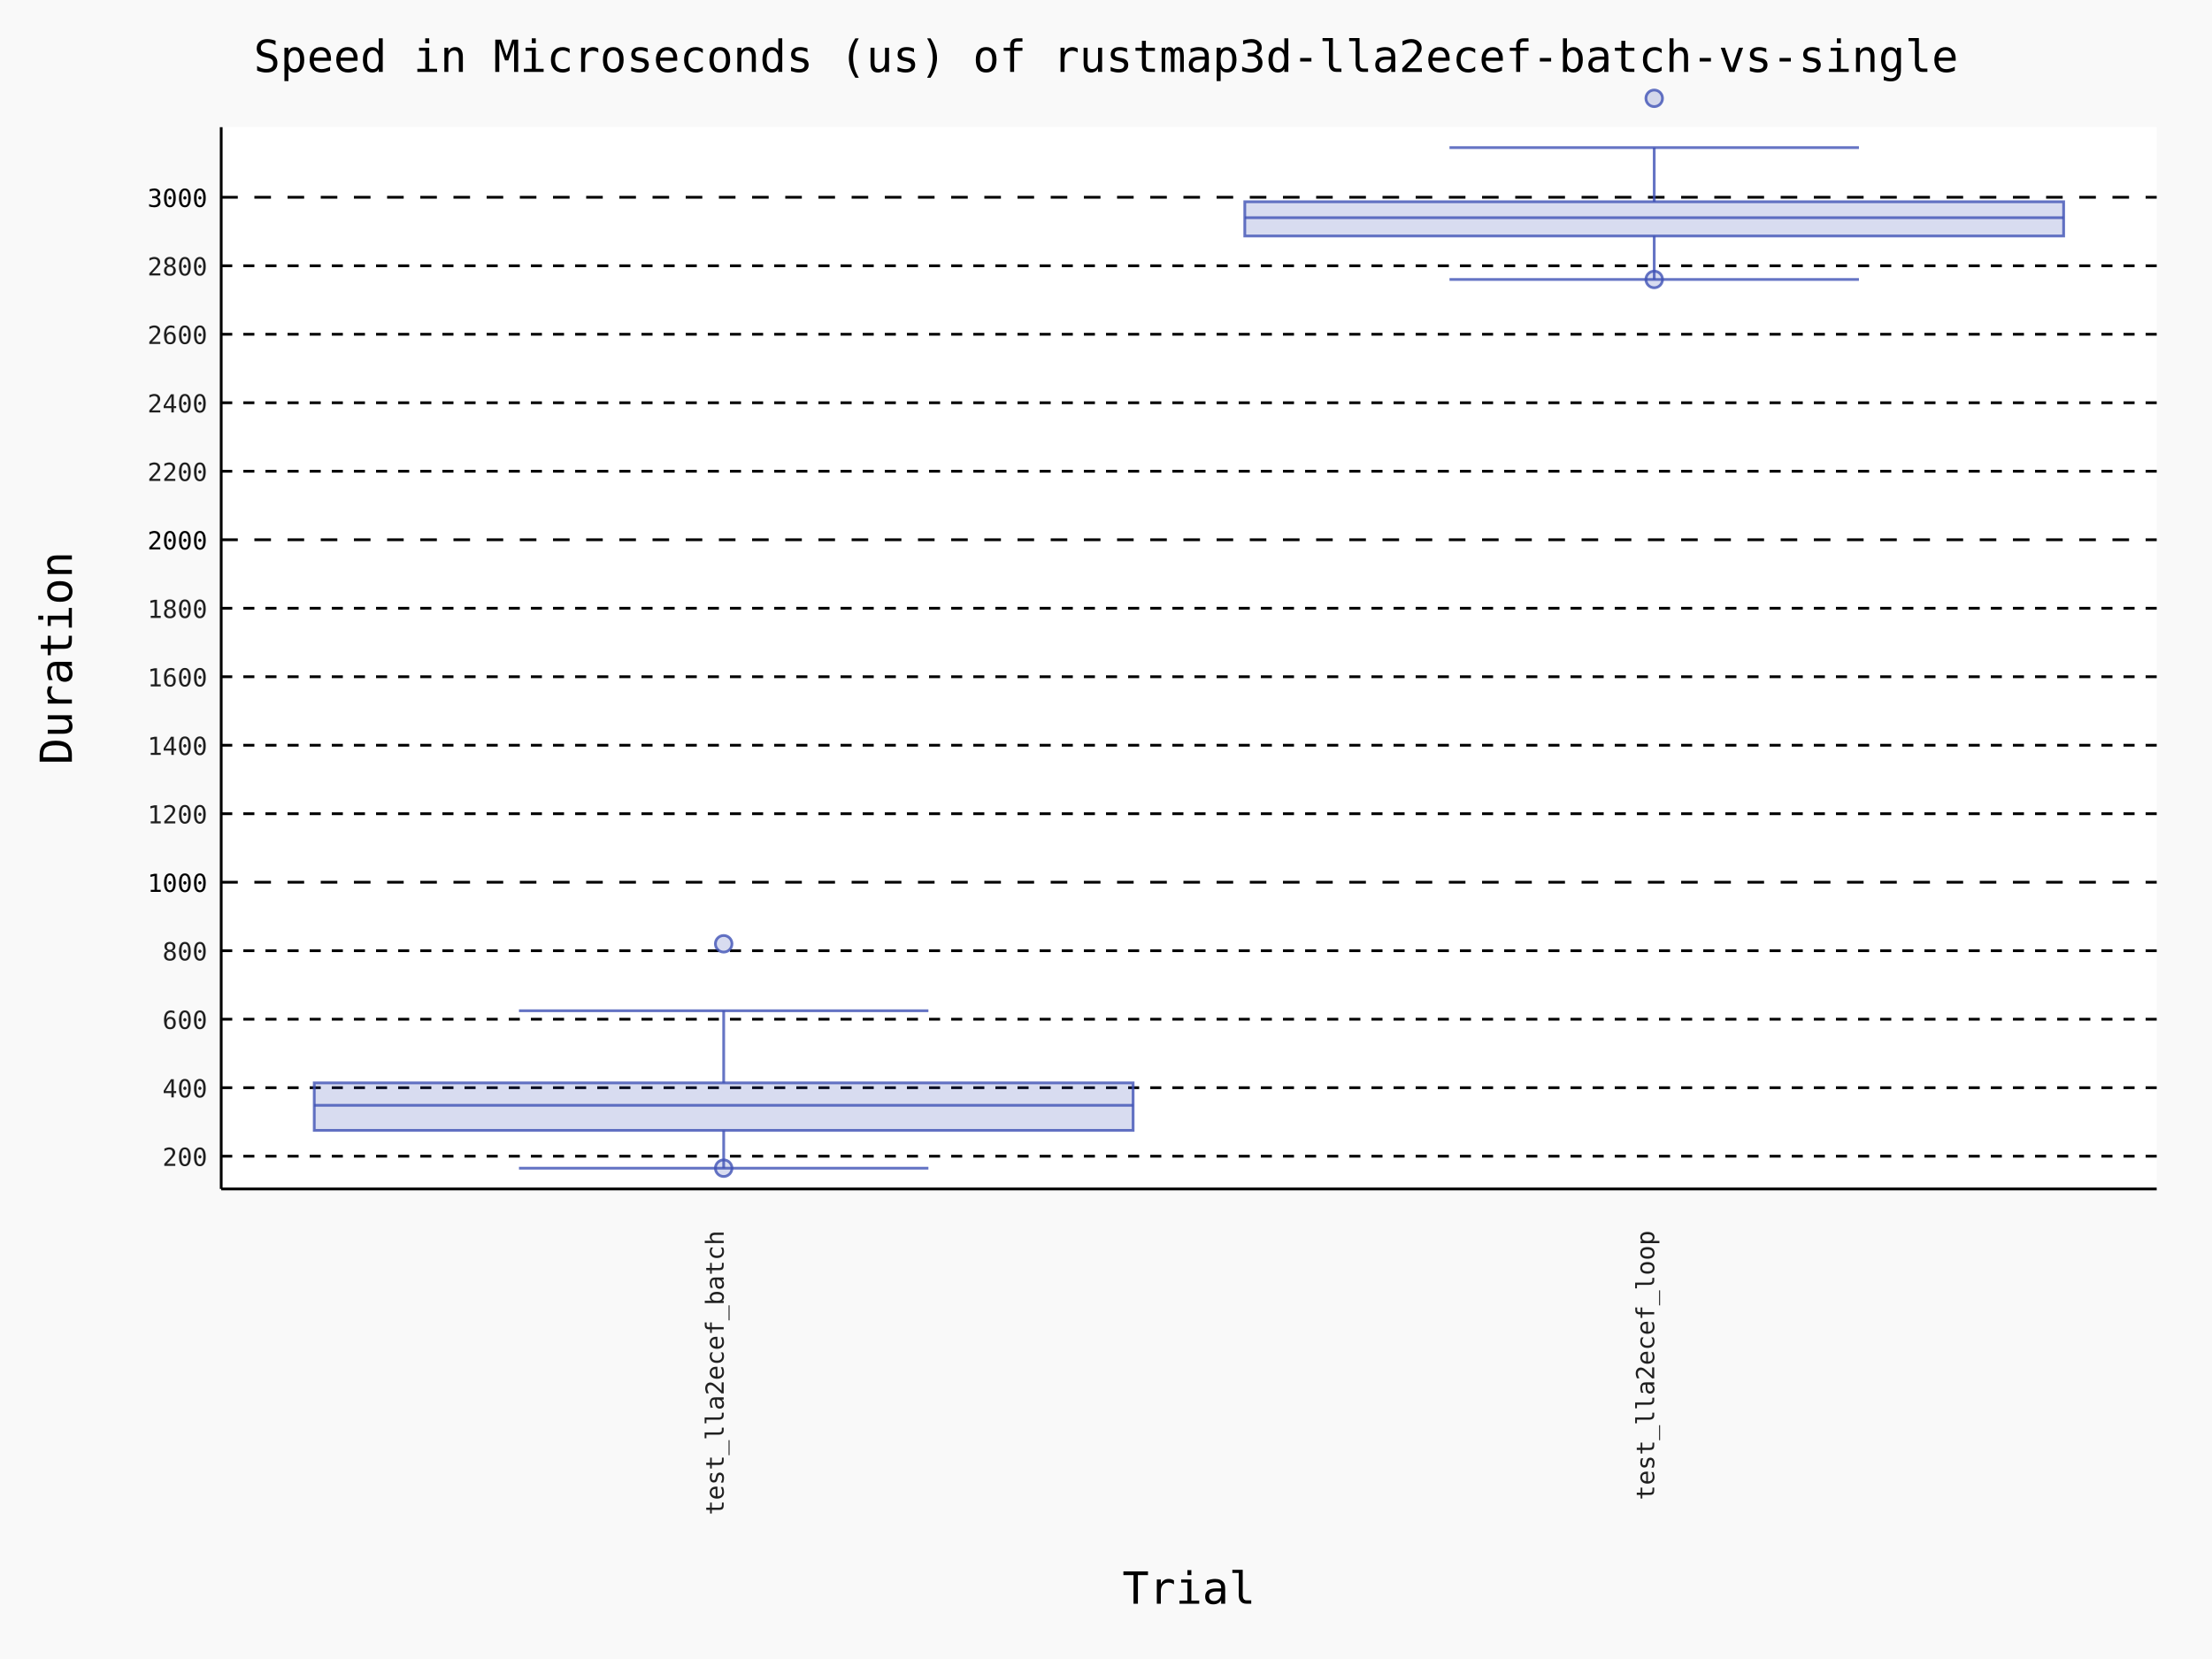
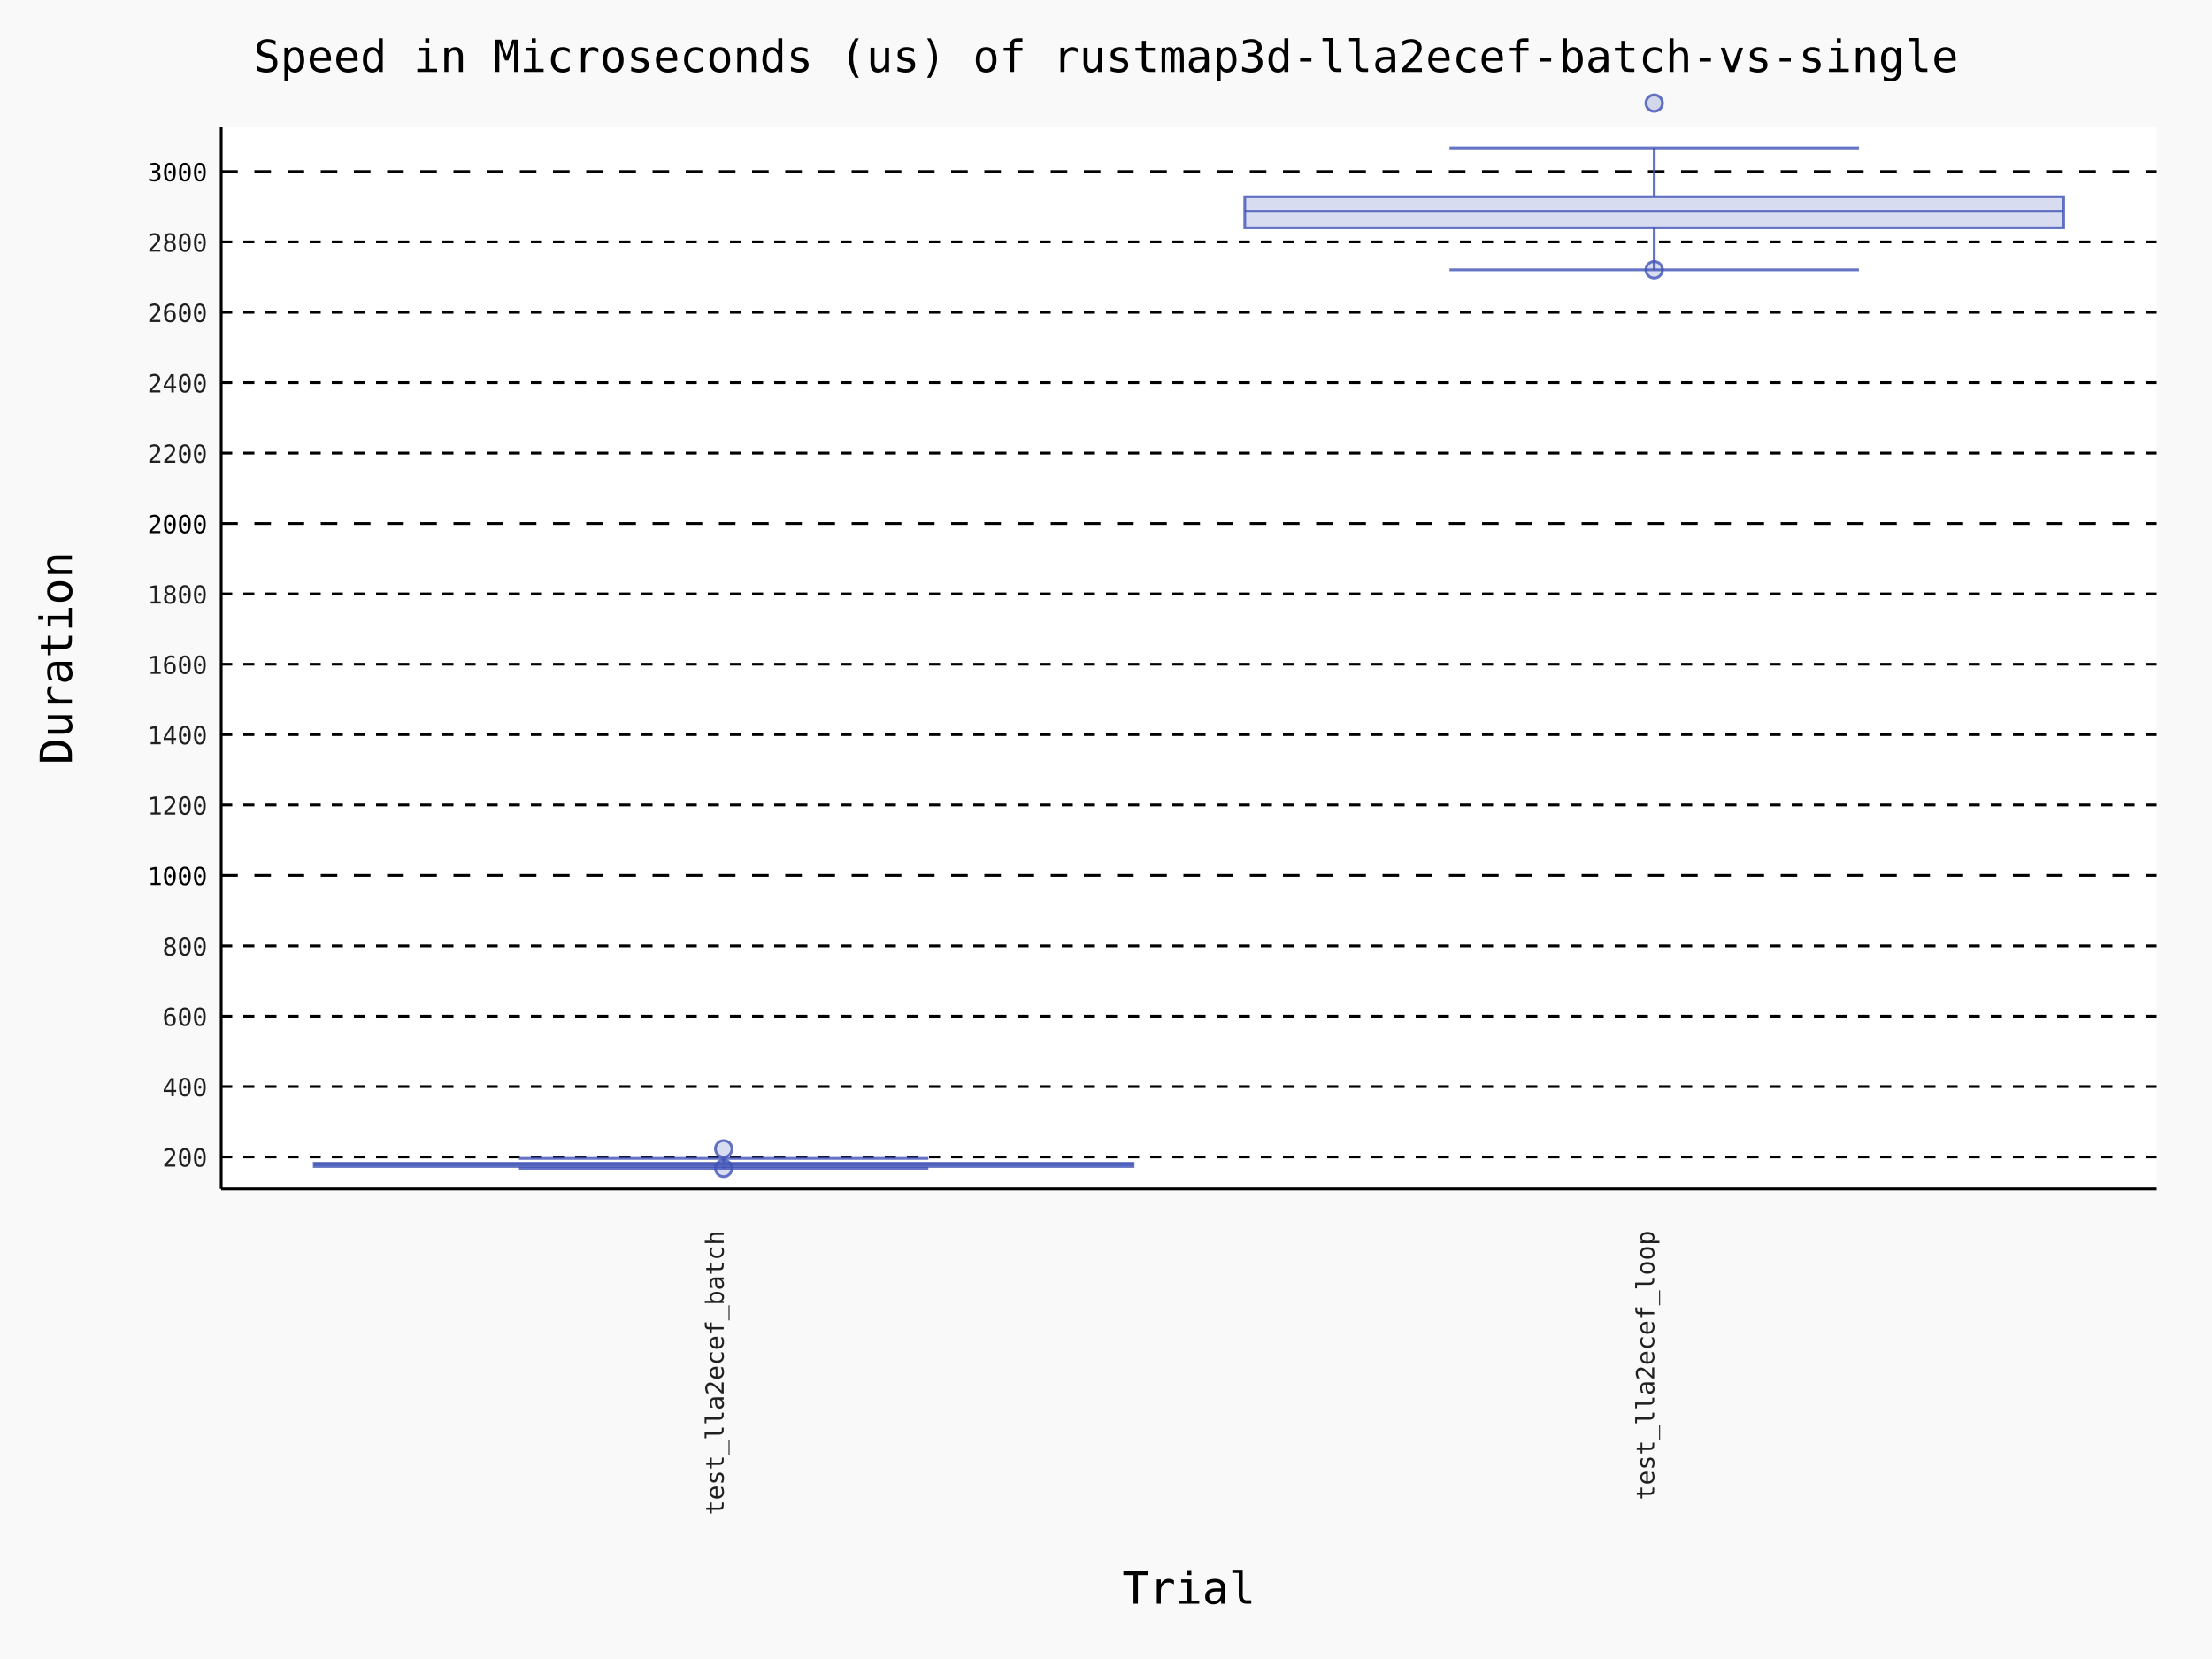
- <svg xmlns="http://www.w3.org/2000/svg" id="chart-5783635e-0695-41eb-90a0-9381d2ed62cd" class="pygal-chart" viewBox="0 0 800 600">
+ <svg xmlns="http://www.w3.org/2000/svg" id="chart-c8f43523-716d-4bdf-be07-a462292405f2" class="pygal-chart" viewBox="0 0 800 600">
  <defs>
-     <style type="text/css">#chart-5783635e-0695-41eb-90a0-9381d2ed62cd{-webkit-user-select:none;-webkit-font-smoothing:antialiased;font-family:Consolas,"Deja Vu Sans Mono","Bitstream Vera Sans Mono","Courier New",monospace}#chart-5783635e-0695-41eb-90a0-9381d2ed62cd .title{font-family:Consolas,"Deja Vu Sans Mono","Bitstream Vera Sans Mono","Courier New",monospace;font-size:16px}#chart-5783635e-0695-41eb-90a0-9381d2ed62cd .legends .legend text{font-family:Consolas,"Deja Vu Sans Mono","Bitstream Vera Sans Mono","Courier New",monospace;font-size:14px}#chart-5783635e-0695-41eb-90a0-9381d2ed62cd .axis text{font-family:Consolas,"Deja Vu Sans Mono","Bitstream Vera Sans Mono","Courier New",monospace;font-size:10px}#chart-5783635e-0695-41eb-90a0-9381d2ed62cd .axis text.major{font-family:Consolas,"Deja Vu Sans Mono","Bitstream Vera Sans Mono","Courier New",monospace;font-size:10px}#chart-5783635e-0695-41eb-90a0-9381d2ed62cd .text-overlay text.value{font-family:Consolas,"Deja Vu Sans Mono","Bitstream Vera Sans Mono","Courier New",monospace;font-size:16px}#chart-5783635e-0695-41eb-90a0-9381d2ed62cd .text-overlay text.label{font-family:Consolas,"Deja Vu Sans Mono","Bitstream Vera Sans Mono","Courier New",monospace;font-size:10px}#chart-5783635e-0695-41eb-90a0-9381d2ed62cd .tooltip{font-family:Consolas,"Deja Vu Sans Mono","Bitstream Vera Sans Mono","Courier New",monospace;font-size:14px}#chart-5783635e-0695-41eb-90a0-9381d2ed62cd text.no_data{font-family:Consolas,"Deja Vu Sans Mono","Bitstream Vera Sans Mono","Courier New",monospace;font-size:64px}
- #chart-5783635e-0695-41eb-90a0-9381d2ed62cd{background-color:rgba(249,249,249,1)}#chart-5783635e-0695-41eb-90a0-9381d2ed62cd path,#chart-5783635e-0695-41eb-90a0-9381d2ed62cd line,#chart-5783635e-0695-41eb-90a0-9381d2ed62cd rect,#chart-5783635e-0695-41eb-90a0-9381d2ed62cd circle{-webkit-transition:150ms;-moz-transition:150ms;transition:150ms}#chart-5783635e-0695-41eb-90a0-9381d2ed62cd .graph &gt; .background{fill:rgba(249,249,249,1)}#chart-5783635e-0695-41eb-90a0-9381d2ed62cd .plot &gt; .background{fill:rgba(255,255,255,1)}#chart-5783635e-0695-41eb-90a0-9381d2ed62cd .graph{fill:rgba(0,0,0,.87)}#chart-5783635e-0695-41eb-90a0-9381d2ed62cd text.no_data{fill:rgba(0,0,0,1)}#chart-5783635e-0695-41eb-90a0-9381d2ed62cd .title{fill:rgba(0,0,0,1)}#chart-5783635e-0695-41eb-90a0-9381d2ed62cd .legends .legend text{fill:rgba(0,0,0,.87)}#chart-5783635e-0695-41eb-90a0-9381d2ed62cd .legends .legend:hover text{fill:rgba(0,0,0,1)}#chart-5783635e-0695-41eb-90a0-9381d2ed62cd .axis .line{stroke:rgba(0,0,0,1)}#chart-5783635e-0695-41eb-90a0-9381d2ed62cd .axis .guide.line{stroke:rgba(0,0,0,.54)}#chart-5783635e-0695-41eb-90a0-9381d2ed62cd .axis .major.line{stroke:rgba(0,0,0,.87)}#chart-5783635e-0695-41eb-90a0-9381d2ed62cd .axis text.major{fill:rgba(0,0,0,1)}#chart-5783635e-0695-41eb-90a0-9381d2ed62cd .axis.y .guides:hover .guide.line,#chart-5783635e-0695-41eb-90a0-9381d2ed62cd .line-graph .axis.x .guides:hover .guide.line,#chart-5783635e-0695-41eb-90a0-9381d2ed62cd .stackedline-graph .axis.x .guides:hover .guide.line,#chart-5783635e-0695-41eb-90a0-9381d2ed62cd .xy-graph .axis.x .guides:hover .guide.line{stroke:rgba(0,0,0,1)}#chart-5783635e-0695-41eb-90a0-9381d2ed62cd .axis .guides:hover text{fill:rgba(0,0,0,1)}#chart-5783635e-0695-41eb-90a0-9381d2ed62cd .reactive{fill-opacity:.7;stroke-opacity:.8;stroke-width:1}#chart-5783635e-0695-41eb-90a0-9381d2ed62cd .ci{stroke:rgba(0,0,0,.87)}#chart-5783635e-0695-41eb-90a0-9381d2ed62cd .reactive.active,#chart-5783635e-0695-41eb-90a0-9381d2ed62cd .active .reactive{fill-opacity:.8;stroke-opacity:.9;stroke-width:4}#chart-5783635e-0695-41eb-90a0-9381d2ed62cd .ci .reactive.active{stroke-width:1.5}#chart-5783635e-0695-41eb-90a0-9381d2ed62cd .series text{fill:rgba(0,0,0,1)}#chart-5783635e-0695-41eb-90a0-9381d2ed62cd .tooltip rect{fill:rgba(255,255,255,1);stroke:rgba(0,0,0,1);-webkit-transition:opacity 150ms;-moz-transition:opacity 150ms;transition:opacity 150ms}#chart-5783635e-0695-41eb-90a0-9381d2ed62cd .tooltip .label{fill:rgba(0,0,0,.87)}#chart-5783635e-0695-41eb-90a0-9381d2ed62cd .tooltip .label{fill:rgba(0,0,0,.87)}#chart-5783635e-0695-41eb-90a0-9381d2ed62cd .tooltip .legend{font-size:.8em;fill:rgba(0,0,0,.54)}#chart-5783635e-0695-41eb-90a0-9381d2ed62cd .tooltip .x_label{font-size:.6em;fill:rgba(0,0,0,1)}#chart-5783635e-0695-41eb-90a0-9381d2ed62cd .tooltip .xlink{font-size:.5em;text-decoration:underline}#chart-5783635e-0695-41eb-90a0-9381d2ed62cd .tooltip .value{font-size:1.5em}#chart-5783635e-0695-41eb-90a0-9381d2ed62cd .bound{font-size:.5em}#chart-5783635e-0695-41eb-90a0-9381d2ed62cd .max-value{font-size:.75em;fill:rgba(0,0,0,.54)}#chart-5783635e-0695-41eb-90a0-9381d2ed62cd .map-element{fill:rgba(255,255,255,1);stroke:rgba(0,0,0,.54) !important}#chart-5783635e-0695-41eb-90a0-9381d2ed62cd .map-element .reactive{fill-opacity:inherit;stroke-opacity:inherit}#chart-5783635e-0695-41eb-90a0-9381d2ed62cd .color-0,#chart-5783635e-0695-41eb-90a0-9381d2ed62cd .color-0 a:visited{stroke:#3F51B5;fill:#3F51B5}#chart-5783635e-0695-41eb-90a0-9381d2ed62cd .color-1,#chart-5783635e-0695-41eb-90a0-9381d2ed62cd .color-1 a:visited{stroke:#3F51B5;fill:#3F51B5}#chart-5783635e-0695-41eb-90a0-9381d2ed62cd .text-overlay .color-0 text{fill:black}#chart-5783635e-0695-41eb-90a0-9381d2ed62cd .text-overlay .color-1 text{fill:black}
- #chart-5783635e-0695-41eb-90a0-9381d2ed62cd text.no_data{text-anchor:middle}#chart-5783635e-0695-41eb-90a0-9381d2ed62cd .guide.line{fill:none}#chart-5783635e-0695-41eb-90a0-9381d2ed62cd .centered{text-anchor:middle}#chart-5783635e-0695-41eb-90a0-9381d2ed62cd .title{text-anchor:middle}#chart-5783635e-0695-41eb-90a0-9381d2ed62cd .legends .legend text{fill-opacity:1}#chart-5783635e-0695-41eb-90a0-9381d2ed62cd .axis.x text{text-anchor:middle}#chart-5783635e-0695-41eb-90a0-9381d2ed62cd .axis.x:not(.web) text[transform]{text-anchor:start}#chart-5783635e-0695-41eb-90a0-9381d2ed62cd .axis.x:not(.web) text[transform].backwards{text-anchor:end}#chart-5783635e-0695-41eb-90a0-9381d2ed62cd .axis.y text{text-anchor:end}#chart-5783635e-0695-41eb-90a0-9381d2ed62cd .axis.y text[transform].backwards{text-anchor:start}#chart-5783635e-0695-41eb-90a0-9381d2ed62cd .axis.y2 text{text-anchor:start}#chart-5783635e-0695-41eb-90a0-9381d2ed62cd .axis.y2 text[transform].backwards{text-anchor:end}#chart-5783635e-0695-41eb-90a0-9381d2ed62cd .axis .guide.line{stroke-dasharray:4,4;stroke:black}#chart-5783635e-0695-41eb-90a0-9381d2ed62cd .axis .major.guide.line{stroke-dasharray:6,6;stroke:black}#chart-5783635e-0695-41eb-90a0-9381d2ed62cd .horizontal .axis.y .guide.line,#chart-5783635e-0695-41eb-90a0-9381d2ed62cd .horizontal .axis.y2 .guide.line,#chart-5783635e-0695-41eb-90a0-9381d2ed62cd .vertical .axis.x .guide.line{opacity:0}#chart-5783635e-0695-41eb-90a0-9381d2ed62cd .horizontal .axis.always_show .guide.line,#chart-5783635e-0695-41eb-90a0-9381d2ed62cd .vertical .axis.always_show .guide.line{opacity:1 !important}#chart-5783635e-0695-41eb-90a0-9381d2ed62cd .axis.y .guides:hover .guide.line,#chart-5783635e-0695-41eb-90a0-9381d2ed62cd .axis.y2 .guides:hover .guide.line,#chart-5783635e-0695-41eb-90a0-9381d2ed62cd .axis.x .guides:hover .guide.line{opacity:1}#chart-5783635e-0695-41eb-90a0-9381d2ed62cd .axis .guides:hover text{opacity:1}#chart-5783635e-0695-41eb-90a0-9381d2ed62cd .nofill{fill:none}#chart-5783635e-0695-41eb-90a0-9381d2ed62cd .subtle-fill{fill-opacity:.2}#chart-5783635e-0695-41eb-90a0-9381d2ed62cd .dot{stroke-width:1px;fill-opacity:1;stroke-opacity:1}#chart-5783635e-0695-41eb-90a0-9381d2ed62cd .dot.active{stroke-width:5px}#chart-5783635e-0695-41eb-90a0-9381d2ed62cd .dot.negative{fill:transparent}#chart-5783635e-0695-41eb-90a0-9381d2ed62cd text,#chart-5783635e-0695-41eb-90a0-9381d2ed62cd tspan{stroke:none !important}#chart-5783635e-0695-41eb-90a0-9381d2ed62cd .series text.active{opacity:1}#chart-5783635e-0695-41eb-90a0-9381d2ed62cd .tooltip rect{fill-opacity:.95;stroke-width:.5}#chart-5783635e-0695-41eb-90a0-9381d2ed62cd .tooltip text{fill-opacity:1}#chart-5783635e-0695-41eb-90a0-9381d2ed62cd .showable{visibility:hidden}#chart-5783635e-0695-41eb-90a0-9381d2ed62cd .showable.shown{visibility:visible}#chart-5783635e-0695-41eb-90a0-9381d2ed62cd .gauge-background{fill:rgba(229,229,229,1);stroke:none}#chart-5783635e-0695-41eb-90a0-9381d2ed62cd .bg-lines{stroke:rgba(249,249,249,1);stroke-width:2px}
+     <style type="text/css">#chart-c8f43523-716d-4bdf-be07-a462292405f2{-webkit-user-select:none;-webkit-font-smoothing:antialiased;font-family:Consolas,"Deja Vu Sans Mono","Bitstream Vera Sans Mono","Courier New",monospace}#chart-c8f43523-716d-4bdf-be07-a462292405f2 .title{font-family:Consolas,"Deja Vu Sans Mono","Bitstream Vera Sans Mono","Courier New",monospace;font-size:16px}#chart-c8f43523-716d-4bdf-be07-a462292405f2 .legends .legend text{font-family:Consolas,"Deja Vu Sans Mono","Bitstream Vera Sans Mono","Courier New",monospace;font-size:14px}#chart-c8f43523-716d-4bdf-be07-a462292405f2 .axis text{font-family:Consolas,"Deja Vu Sans Mono","Bitstream Vera Sans Mono","Courier New",monospace;font-size:10px}#chart-c8f43523-716d-4bdf-be07-a462292405f2 .axis text.major{font-family:Consolas,"Deja Vu Sans Mono","Bitstream Vera Sans Mono","Courier New",monospace;font-size:10px}#chart-c8f43523-716d-4bdf-be07-a462292405f2 .text-overlay text.value{font-family:Consolas,"Deja Vu Sans Mono","Bitstream Vera Sans Mono","Courier New",monospace;font-size:16px}#chart-c8f43523-716d-4bdf-be07-a462292405f2 .text-overlay text.label{font-family:Consolas,"Deja Vu Sans Mono","Bitstream Vera Sans Mono","Courier New",monospace;font-size:10px}#chart-c8f43523-716d-4bdf-be07-a462292405f2 .tooltip{font-family:Consolas,"Deja Vu Sans Mono","Bitstream Vera Sans Mono","Courier New",monospace;font-size:14px}#chart-c8f43523-716d-4bdf-be07-a462292405f2 text.no_data{font-family:Consolas,"Deja Vu Sans Mono","Bitstream Vera Sans Mono","Courier New",monospace;font-size:64px}
+ #chart-c8f43523-716d-4bdf-be07-a462292405f2{background-color:rgba(249,249,249,1)}#chart-c8f43523-716d-4bdf-be07-a462292405f2 path,#chart-c8f43523-716d-4bdf-be07-a462292405f2 line,#chart-c8f43523-716d-4bdf-be07-a462292405f2 rect,#chart-c8f43523-716d-4bdf-be07-a462292405f2 circle{-webkit-transition:150ms;-moz-transition:150ms;transition:150ms}#chart-c8f43523-716d-4bdf-be07-a462292405f2 .graph &gt; .background{fill:rgba(249,249,249,1)}#chart-c8f43523-716d-4bdf-be07-a462292405f2 .plot &gt; .background{fill:rgba(255,255,255,1)}#chart-c8f43523-716d-4bdf-be07-a462292405f2 .graph{fill:rgba(0,0,0,.87)}#chart-c8f43523-716d-4bdf-be07-a462292405f2 text.no_data{fill:rgba(0,0,0,1)}#chart-c8f43523-716d-4bdf-be07-a462292405f2 .title{fill:rgba(0,0,0,1)}#chart-c8f43523-716d-4bdf-be07-a462292405f2 .legends .legend text{fill:rgba(0,0,0,.87)}#chart-c8f43523-716d-4bdf-be07-a462292405f2 .legends .legend:hover text{fill:rgba(0,0,0,1)}#chart-c8f43523-716d-4bdf-be07-a462292405f2 .axis .line{stroke:rgba(0,0,0,1)}#chart-c8f43523-716d-4bdf-be07-a462292405f2 .axis .guide.line{stroke:rgba(0,0,0,.54)}#chart-c8f43523-716d-4bdf-be07-a462292405f2 .axis .major.line{stroke:rgba(0,0,0,.87)}#chart-c8f43523-716d-4bdf-be07-a462292405f2 .axis text.major{fill:rgba(0,0,0,1)}#chart-c8f43523-716d-4bdf-be07-a462292405f2 .axis.y .guides:hover .guide.line,#chart-c8f43523-716d-4bdf-be07-a462292405f2 .line-graph .axis.x .guides:hover .guide.line,#chart-c8f43523-716d-4bdf-be07-a462292405f2 .stackedline-graph .axis.x .guides:hover .guide.line,#chart-c8f43523-716d-4bdf-be07-a462292405f2 .xy-graph .axis.x .guides:hover .guide.line{stroke:rgba(0,0,0,1)}#chart-c8f43523-716d-4bdf-be07-a462292405f2 .axis .guides:hover text{fill:rgba(0,0,0,1)}#chart-c8f43523-716d-4bdf-be07-a462292405f2 .reactive{fill-opacity:.7;stroke-opacity:.8;stroke-width:1}#chart-c8f43523-716d-4bdf-be07-a462292405f2 .ci{stroke:rgba(0,0,0,.87)}#chart-c8f43523-716d-4bdf-be07-a462292405f2 .reactive.active,#chart-c8f43523-716d-4bdf-be07-a462292405f2 .active .reactive{fill-opacity:.8;stroke-opacity:.9;stroke-width:4}#chart-c8f43523-716d-4bdf-be07-a462292405f2 .ci .reactive.active{stroke-width:1.5}#chart-c8f43523-716d-4bdf-be07-a462292405f2 .series text{fill:rgba(0,0,0,1)}#chart-c8f43523-716d-4bdf-be07-a462292405f2 .tooltip rect{fill:rgba(255,255,255,1);stroke:rgba(0,0,0,1);-webkit-transition:opacity 150ms;-moz-transition:opacity 150ms;transition:opacity 150ms}#chart-c8f43523-716d-4bdf-be07-a462292405f2 .tooltip .label{fill:rgba(0,0,0,.87)}#chart-c8f43523-716d-4bdf-be07-a462292405f2 .tooltip .label{fill:rgba(0,0,0,.87)}#chart-c8f43523-716d-4bdf-be07-a462292405f2 .tooltip .legend{font-size:.8em;fill:rgba(0,0,0,.54)}#chart-c8f43523-716d-4bdf-be07-a462292405f2 .tooltip .x_label{font-size:.6em;fill:rgba(0,0,0,1)}#chart-c8f43523-716d-4bdf-be07-a462292405f2 .tooltip .xlink{font-size:.5em;text-decoration:underline}#chart-c8f43523-716d-4bdf-be07-a462292405f2 .tooltip .value{font-size:1.5em}#chart-c8f43523-716d-4bdf-be07-a462292405f2 .bound{font-size:.5em}#chart-c8f43523-716d-4bdf-be07-a462292405f2 .max-value{font-size:.75em;fill:rgba(0,0,0,.54)}#chart-c8f43523-716d-4bdf-be07-a462292405f2 .map-element{fill:rgba(255,255,255,1);stroke:rgba(0,0,0,.54) !important}#chart-c8f43523-716d-4bdf-be07-a462292405f2 .map-element .reactive{fill-opacity:inherit;stroke-opacity:inherit}#chart-c8f43523-716d-4bdf-be07-a462292405f2 .color-0,#chart-c8f43523-716d-4bdf-be07-a462292405f2 .color-0 a:visited{stroke:#3F51B5;fill:#3F51B5}#chart-c8f43523-716d-4bdf-be07-a462292405f2 .color-1,#chart-c8f43523-716d-4bdf-be07-a462292405f2 .color-1 a:visited{stroke:#3F51B5;fill:#3F51B5}#chart-c8f43523-716d-4bdf-be07-a462292405f2 .text-overlay .color-0 text{fill:black}#chart-c8f43523-716d-4bdf-be07-a462292405f2 .text-overlay .color-1 text{fill:black}
+ #chart-c8f43523-716d-4bdf-be07-a462292405f2 text.no_data{text-anchor:middle}#chart-c8f43523-716d-4bdf-be07-a462292405f2 .guide.line{fill:none}#chart-c8f43523-716d-4bdf-be07-a462292405f2 .centered{text-anchor:middle}#chart-c8f43523-716d-4bdf-be07-a462292405f2 .title{text-anchor:middle}#chart-c8f43523-716d-4bdf-be07-a462292405f2 .legends .legend text{fill-opacity:1}#chart-c8f43523-716d-4bdf-be07-a462292405f2 .axis.x text{text-anchor:middle}#chart-c8f43523-716d-4bdf-be07-a462292405f2 .axis.x:not(.web) text[transform]{text-anchor:start}#chart-c8f43523-716d-4bdf-be07-a462292405f2 .axis.x:not(.web) text[transform].backwards{text-anchor:end}#chart-c8f43523-716d-4bdf-be07-a462292405f2 .axis.y text{text-anchor:end}#chart-c8f43523-716d-4bdf-be07-a462292405f2 .axis.y text[transform].backwards{text-anchor:start}#chart-c8f43523-716d-4bdf-be07-a462292405f2 .axis.y2 text{text-anchor:start}#chart-c8f43523-716d-4bdf-be07-a462292405f2 .axis.y2 text[transform].backwards{text-anchor:end}#chart-c8f43523-716d-4bdf-be07-a462292405f2 .axis .guide.line{stroke-dasharray:4,4;stroke:black}#chart-c8f43523-716d-4bdf-be07-a462292405f2 .axis .major.guide.line{stroke-dasharray:6,6;stroke:black}#chart-c8f43523-716d-4bdf-be07-a462292405f2 .horizontal .axis.y .guide.line,#chart-c8f43523-716d-4bdf-be07-a462292405f2 .horizontal .axis.y2 .guide.line,#chart-c8f43523-716d-4bdf-be07-a462292405f2 .vertical .axis.x .guide.line{opacity:0}#chart-c8f43523-716d-4bdf-be07-a462292405f2 .horizontal .axis.always_show .guide.line,#chart-c8f43523-716d-4bdf-be07-a462292405f2 .vertical .axis.always_show .guide.line{opacity:1 !important}#chart-c8f43523-716d-4bdf-be07-a462292405f2 .axis.y .guides:hover .guide.line,#chart-c8f43523-716d-4bdf-be07-a462292405f2 .axis.y2 .guides:hover .guide.line,#chart-c8f43523-716d-4bdf-be07-a462292405f2 .axis.x .guides:hover .guide.line{opacity:1}#chart-c8f43523-716d-4bdf-be07-a462292405f2 .axis .guides:hover text{opacity:1}#chart-c8f43523-716d-4bdf-be07-a462292405f2 .nofill{fill:none}#chart-c8f43523-716d-4bdf-be07-a462292405f2 .subtle-fill{fill-opacity:.2}#chart-c8f43523-716d-4bdf-be07-a462292405f2 .dot{stroke-width:1px;fill-opacity:1;stroke-opacity:1}#chart-c8f43523-716d-4bdf-be07-a462292405f2 .dot.active{stroke-width:5px}#chart-c8f43523-716d-4bdf-be07-a462292405f2 .dot.negative{fill:transparent}#chart-c8f43523-716d-4bdf-be07-a462292405f2 text,#chart-c8f43523-716d-4bdf-be07-a462292405f2 tspan{stroke:none !important}#chart-c8f43523-716d-4bdf-be07-a462292405f2 .series text.active{opacity:1}#chart-c8f43523-716d-4bdf-be07-a462292405f2 .tooltip rect{fill-opacity:.95;stroke-width:.5}#chart-c8f43523-716d-4bdf-be07-a462292405f2 .tooltip text{fill-opacity:1}#chart-c8f43523-716d-4bdf-be07-a462292405f2 .showable{visibility:hidden}#chart-c8f43523-716d-4bdf-be07-a462292405f2 .showable.shown{visibility:visible}#chart-c8f43523-716d-4bdf-be07-a462292405f2 .gauge-background{fill:rgba(229,229,229,1);stroke:none}#chart-c8f43523-716d-4bdf-be07-a462292405f2 .bg-lines{stroke:rgba(249,249,249,1);stroke-width:2px}
.tooltip .value{font-size:1em !important}.axis text{font-size:9px !important}</style>
  </defs>
  <g class="graph custombox-graph vertical">
    <rect x="0" y="0" width="800" height="600" class="background" />
    <g transform="translate(80, 46)" class="plot">
      <rect x="0" y="0" width="700.0" height="384.0" class="background" />
      <g class="axis y always_show">
        <path d="M0 384 h700" class="line" />
        <g class="guides">
-           <path d="M0 372.156 h700" class="guide line" />
-           <text x="-5" y="375.656" class="">200</text>
+           <path d="M0 372.415 h700" class="guide line" />
+           <text x="-5" y="375.915" class="">200</text>
        </g>
        <g class="guides">
-           <path d="M0 347.384 h700" class="guide line" />
-           <text x="-5" y="350.884" class="">400</text>
+           <path d="M0 346.96 h700" class="guide line" />
+           <text x="-5" y="350.46" class="">400</text>
        </g>
        <g class="guides">
-           <path d="M0 322.612 h700" class="guide line" />
-           <text x="-5" y="326.112" class="">600</text>
+           <path d="M0 321.504 h700" class="guide line" />
+           <text x="-5" y="325.004" class="">600</text>
        </g>
        <g class="guides">
-           <path d="M0 297.84 h700" class="guide line" />
-           <text x="-5" y="301.34" class="">800</text>
+           <path d="M0 296.049 h700" class="guide line" />
+           <text x="-5" y="299.549" class="">800</text>
        </g>
        <g class="guides">
-           <path d="M0 273.067 h700" class="major guide line" />
-           <text x="-5" y="276.567" class="major">1000</text>
+           <path d="M0 270.594 h700" class="major guide line" />
+           <text x="-5" y="274.094" class="major">1000</text>
        </g>
        <g class="guides">
-           <path d="M0 248.295 h700" class="guide line" />
-           <text x="-5" y="251.795" class="">1200</text>
+           <path d="M0 245.138 h700" class="guide line" />
+           <text x="-5" y="248.638" class="">1200</text>
        </g>
        <g class="guides">
-           <path d="M0 223.523 h700" class="guide line" />
-           <text x="-5" y="227.023" class="">1400</text>
+           <path d="M0 219.683 h700" class="guide line" />
+           <text x="-5" y="223.183" class="">1400</text>
        </g>
        <g class="guides">
-           <path d="M0 198.75 h700" class="guide line" />
-           <text x="-5" y="202.25" class="">1600</text>
+           <path d="M0 194.227 h700" class="guide line" />
+           <text x="-5" y="197.727" class="">1600</text>
        </g>
        <g class="guides">
-           <path d="M0 173.978 h700" class="guide line" />
-           <text x="-5" y="177.478" class="">1800</text>
+           <path d="M0 168.772 h700" class="guide line" />
+           <text x="-5" y="172.272" class="">1800</text>
        </g>
        <g class="guides">
-           <path d="M0 149.206 h700" class="major guide line" />
-           <text x="-5" y="152.706" class="major">2000</text>
+           <path d="M0 143.317 h700" class="major guide line" />
+           <text x="-5" y="146.817" class="major">2000</text>
        </g>
        <g class="guides">
-           <path d="M0 124.434 h700" class="guide line" />
-           <text x="-5" y="127.934" class="">2200</text>
+           <path d="M0 117.861 h700" class="guide line" />
+           <text x="-5" y="121.361" class="">2200</text>
        </g>
        <g class="guides">
-           <path d="M0 99.661 h700" class="guide line" />
-           <text x="-5" y="103.161" class="">2400</text>
+           <path d="M0 92.406 h700" class="guide line" />
+           <text x="-5" y="95.906" class="">2400</text>
        </g>
        <g class="guides">
-           <path d="M0 74.889 h700" class="guide line" />
-           <text x="-5" y="78.389" class="">2600</text>
+           <path d="M0 66.95 h700" class="guide line" />
+           <text x="-5" y="70.45" class="">2600</text>
        </g>
        <g class="guides">
-           <path d="M0 50.117 h700" class="guide line" />
-           <text x="-5" y="53.617" class="">2800</text>
+           <path d="M0 41.495 h700" class="guide line" />
+           <text x="-5" y="44.995" class="">2800</text>
        </g>
        <g class="guides">
-           <path d="M0 25.345 h700" class="major guide line" />
-           <text x="-5" y="28.845" class="major">3000</text>
+           <path d="M0 16.039 h700" class="major guide line" />
+           <text x="-5" y="19.539" class="major">3000</text>
        </g>
      </g>
      <g class="axis x">
        <path d="M0 0 v384" class="line" />
        <g class="guides">
          <path d="M181.731 0 v384" class="guide line" />
          <text x="181.731" y="399.0" class="backwards" transform="rotate(270 181.7308 399)">test_lla2ecef_batch</text>
        </g>
        <g class="guides">
          <path d="M518.269 0 v384" class="guide line" />
          <text x="518.269" y="399.0" class="backwards" transform="rotate(270 518.2692 399)">test_lla2ecef_loop</text>
        </g>
      </g>
      <g class="series serie-0 color-0">
        <g class="boxes">
          <g class="box">
-             <path stroke-width="3" d="M107.692 376.492 L255.769 376.492" class="reactive tooltip-trigger" />
-             <path stroke-width="3" d="M33.654 353.747 L329.808 353.747" class="reactive tooltip-trigger" />
-             <path stroke-width="3" d="M107.692 319.551 L255.769 319.551" class="reactive tooltip-trigger" />
-             <path stroke-width="2" d="M181.731 376.492 L181.731 362.818" class="reactive tooltip-trigger" />
-             <path stroke-width="2" d="M181.731 319.551 L181.731 345.637" class="reactive tooltip-trigger" />
-             <rect x="33.654" y="345.637" height="17.181" width="296.154" class="subtle-fill reactive tooltip-trigger" />
-             <circle cx="181.731" cy="376.492" r="3" class="subtle-fill reactive tooltip-trigger" />
-             <circle cx="181.731" cy="295.336" r="3" class="subtle-fill reactive tooltip-trigger" />
+             <path stroke-width="3" d="M107.692 376.541 L255.769 376.541" class="reactive tooltip-trigger" />
+             <path stroke-width="3" d="M33.654 375.038 L329.808 375.038" class="reactive tooltip-trigger" />
+             <path stroke-width="3" d="M107.692 372.94 L255.769 372.94" class="reactive tooltip-trigger" />
+             <path stroke-width="2" d="M181.731 376.541 L181.731 375.873" class="reactive tooltip-trigger" />
+             <path stroke-width="2" d="M181.731 372.94 L181.731 374.701" class="reactive tooltip-trigger" />
+             <rect x="33.654" y="374.701" height="1.172" width="296.154" class="subtle-fill reactive tooltip-trigger" />
+             <circle cx="181.731" cy="376.541" r="3" class="subtle-fill reactive tooltip-trigger" />
+             <circle cx="181.731" cy="369.483" r="3" class="subtle-fill reactive tooltip-trigger" />
          </g>
        </g>
      </g>
      <g class="series serie-1 color-1">
        <g class="boxes">
          <g class="box">
-             <path stroke-width="3" d="M444.231 55.071 L592.308 55.071" class="reactive tooltip-trigger" />
-             <path stroke-width="3" d="M370.192 32.735 L666.346 32.735" class="reactive tooltip-trigger" />
-             <path stroke-width="3" d="M444.231 7.385 L592.308 7.385" class="reactive tooltip-trigger" />
-             <path stroke-width="2" d="M518.269 55.071 L518.269 39.351" class="reactive tooltip-trigger" />
-             <path stroke-width="2" d="M518.269 7.385 L518.269 26.965" class="reactive tooltip-trigger" />
-             <rect x="370.192" y="26.965" height="12.386" width="296.154" class="subtle-fill reactive tooltip-trigger" />
-             <circle cx="518.269" cy="55.071" r="3" class="subtle-fill reactive tooltip-trigger" />
-             <circle cx="518.269" cy="-10.436" r="3" class="subtle-fill reactive tooltip-trigger" />
+             <path stroke-width="3" d="M444.231 51.56 L592.308 51.56" class="reactive tooltip-trigger" />
+             <path stroke-width="3" d="M370.192 30.379 L666.346 30.379" class="reactive tooltip-trigger" />
+             <path stroke-width="3" d="M444.231 7.496 L592.308 7.496" class="reactive tooltip-trigger" />
+             <path stroke-width="2" d="M518.269 51.56 L518.269 36.363" class="reactive tooltip-trigger" />
+             <path stroke-width="2" d="M518.269 7.496 L518.269 25.128" class="reactive tooltip-trigger" />
+             <rect x="370.192" y="25.128" height="11.235" width="296.154" class="subtle-fill reactive tooltip-trigger" />
+             <circle cx="518.269" cy="51.56" r="3" class="subtle-fill reactive tooltip-trigger" />
+             <circle cx="518.269" cy="-8.695" r="3" class="subtle-fill reactive tooltip-trigger" />
          </g>
        </g>
      </g>
    </g>
    <g class="titles">
      <text x="400.0" y="26" class="title plot_title">Speed in Microseconds (us) of rustmap3d-lla2ecef-batch-vs-single</text>
      <text x="430.0" y="580.0" class="title">Trial</text>
      <text x="0" y="264.0" class="title" transform="rotate(-90 0 238)">Duration</text>
    </g>
    <g transform="translate(80, 46)" class="plot overlay">
      <g class="series serie-0 color-0" />
      <g class="series serie-1 color-1" />
    </g>
    <g transform="translate(80, 46)" class="plot text-overlay">
      <g class="series serie-0 color-0" />
      <g class="series serie-1 color-1" />
    </g>
    <g transform="translate(80, 46)" class="plot tooltip-overlay">
      <g transform="translate(0 0)" style="opacity: 0" class="tooltip">
        <rect rx="0" ry="0" width="0" height="0" class="tooltip-box" />
        <g class="text" />
      </g>
    </g>
  </g>
</svg>
